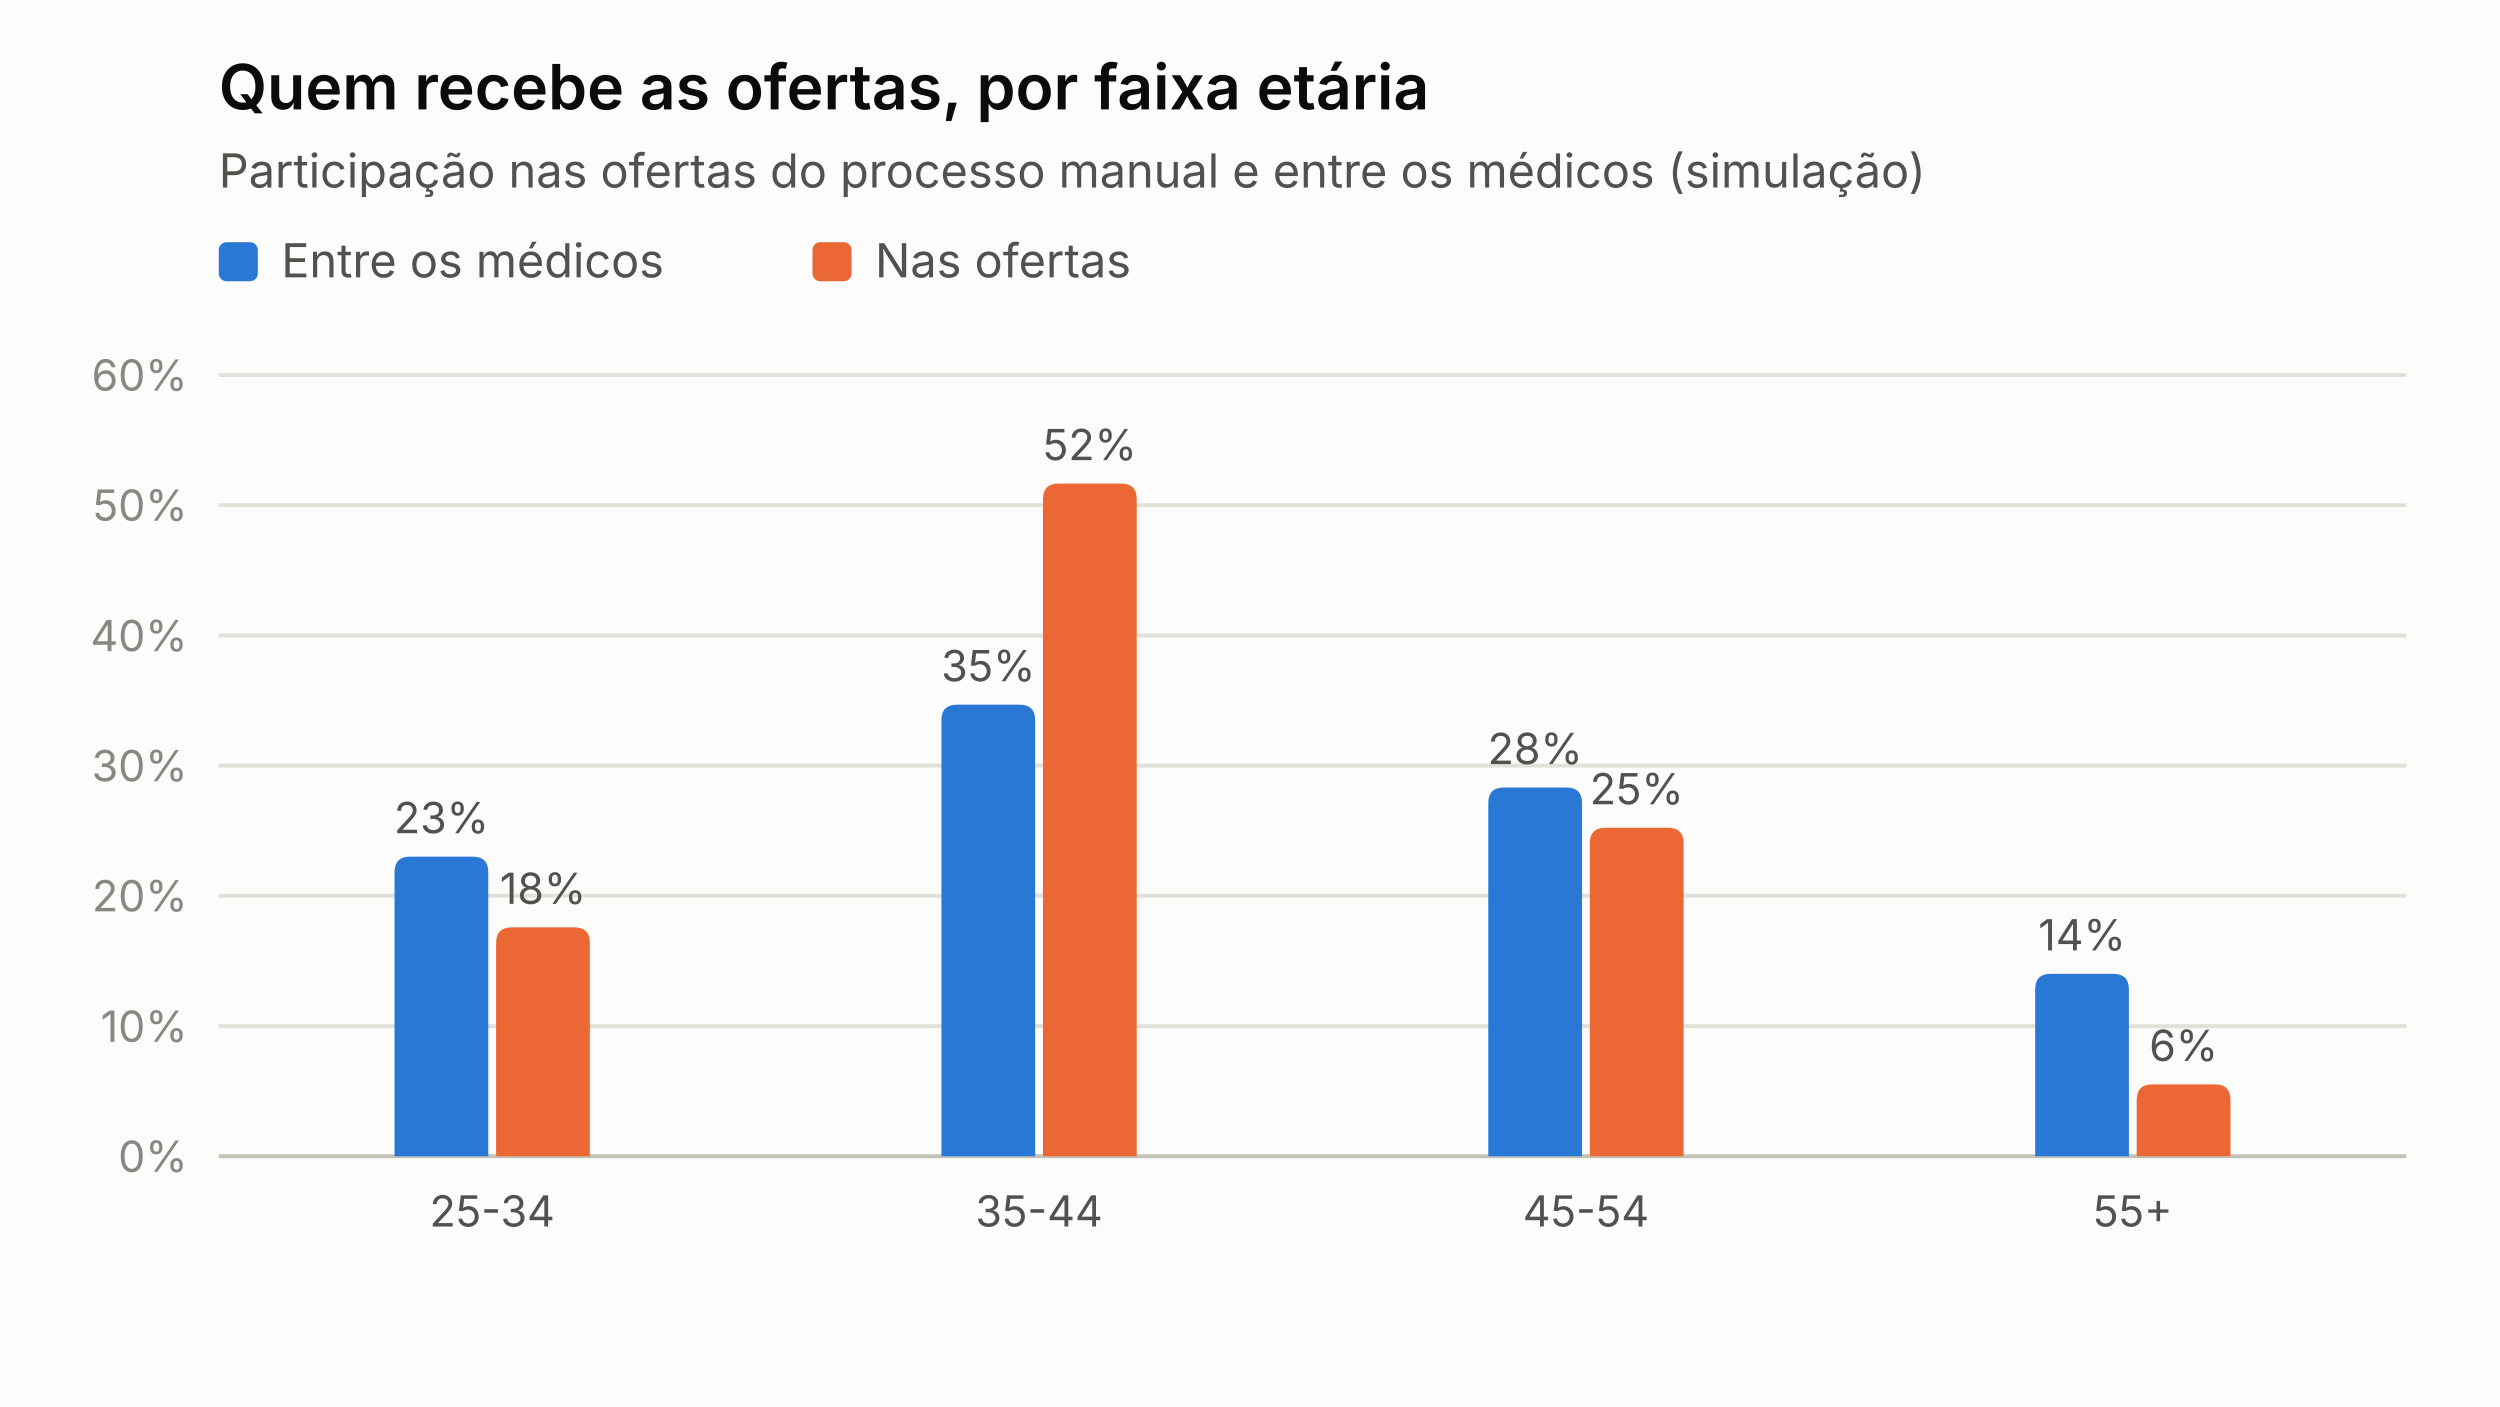
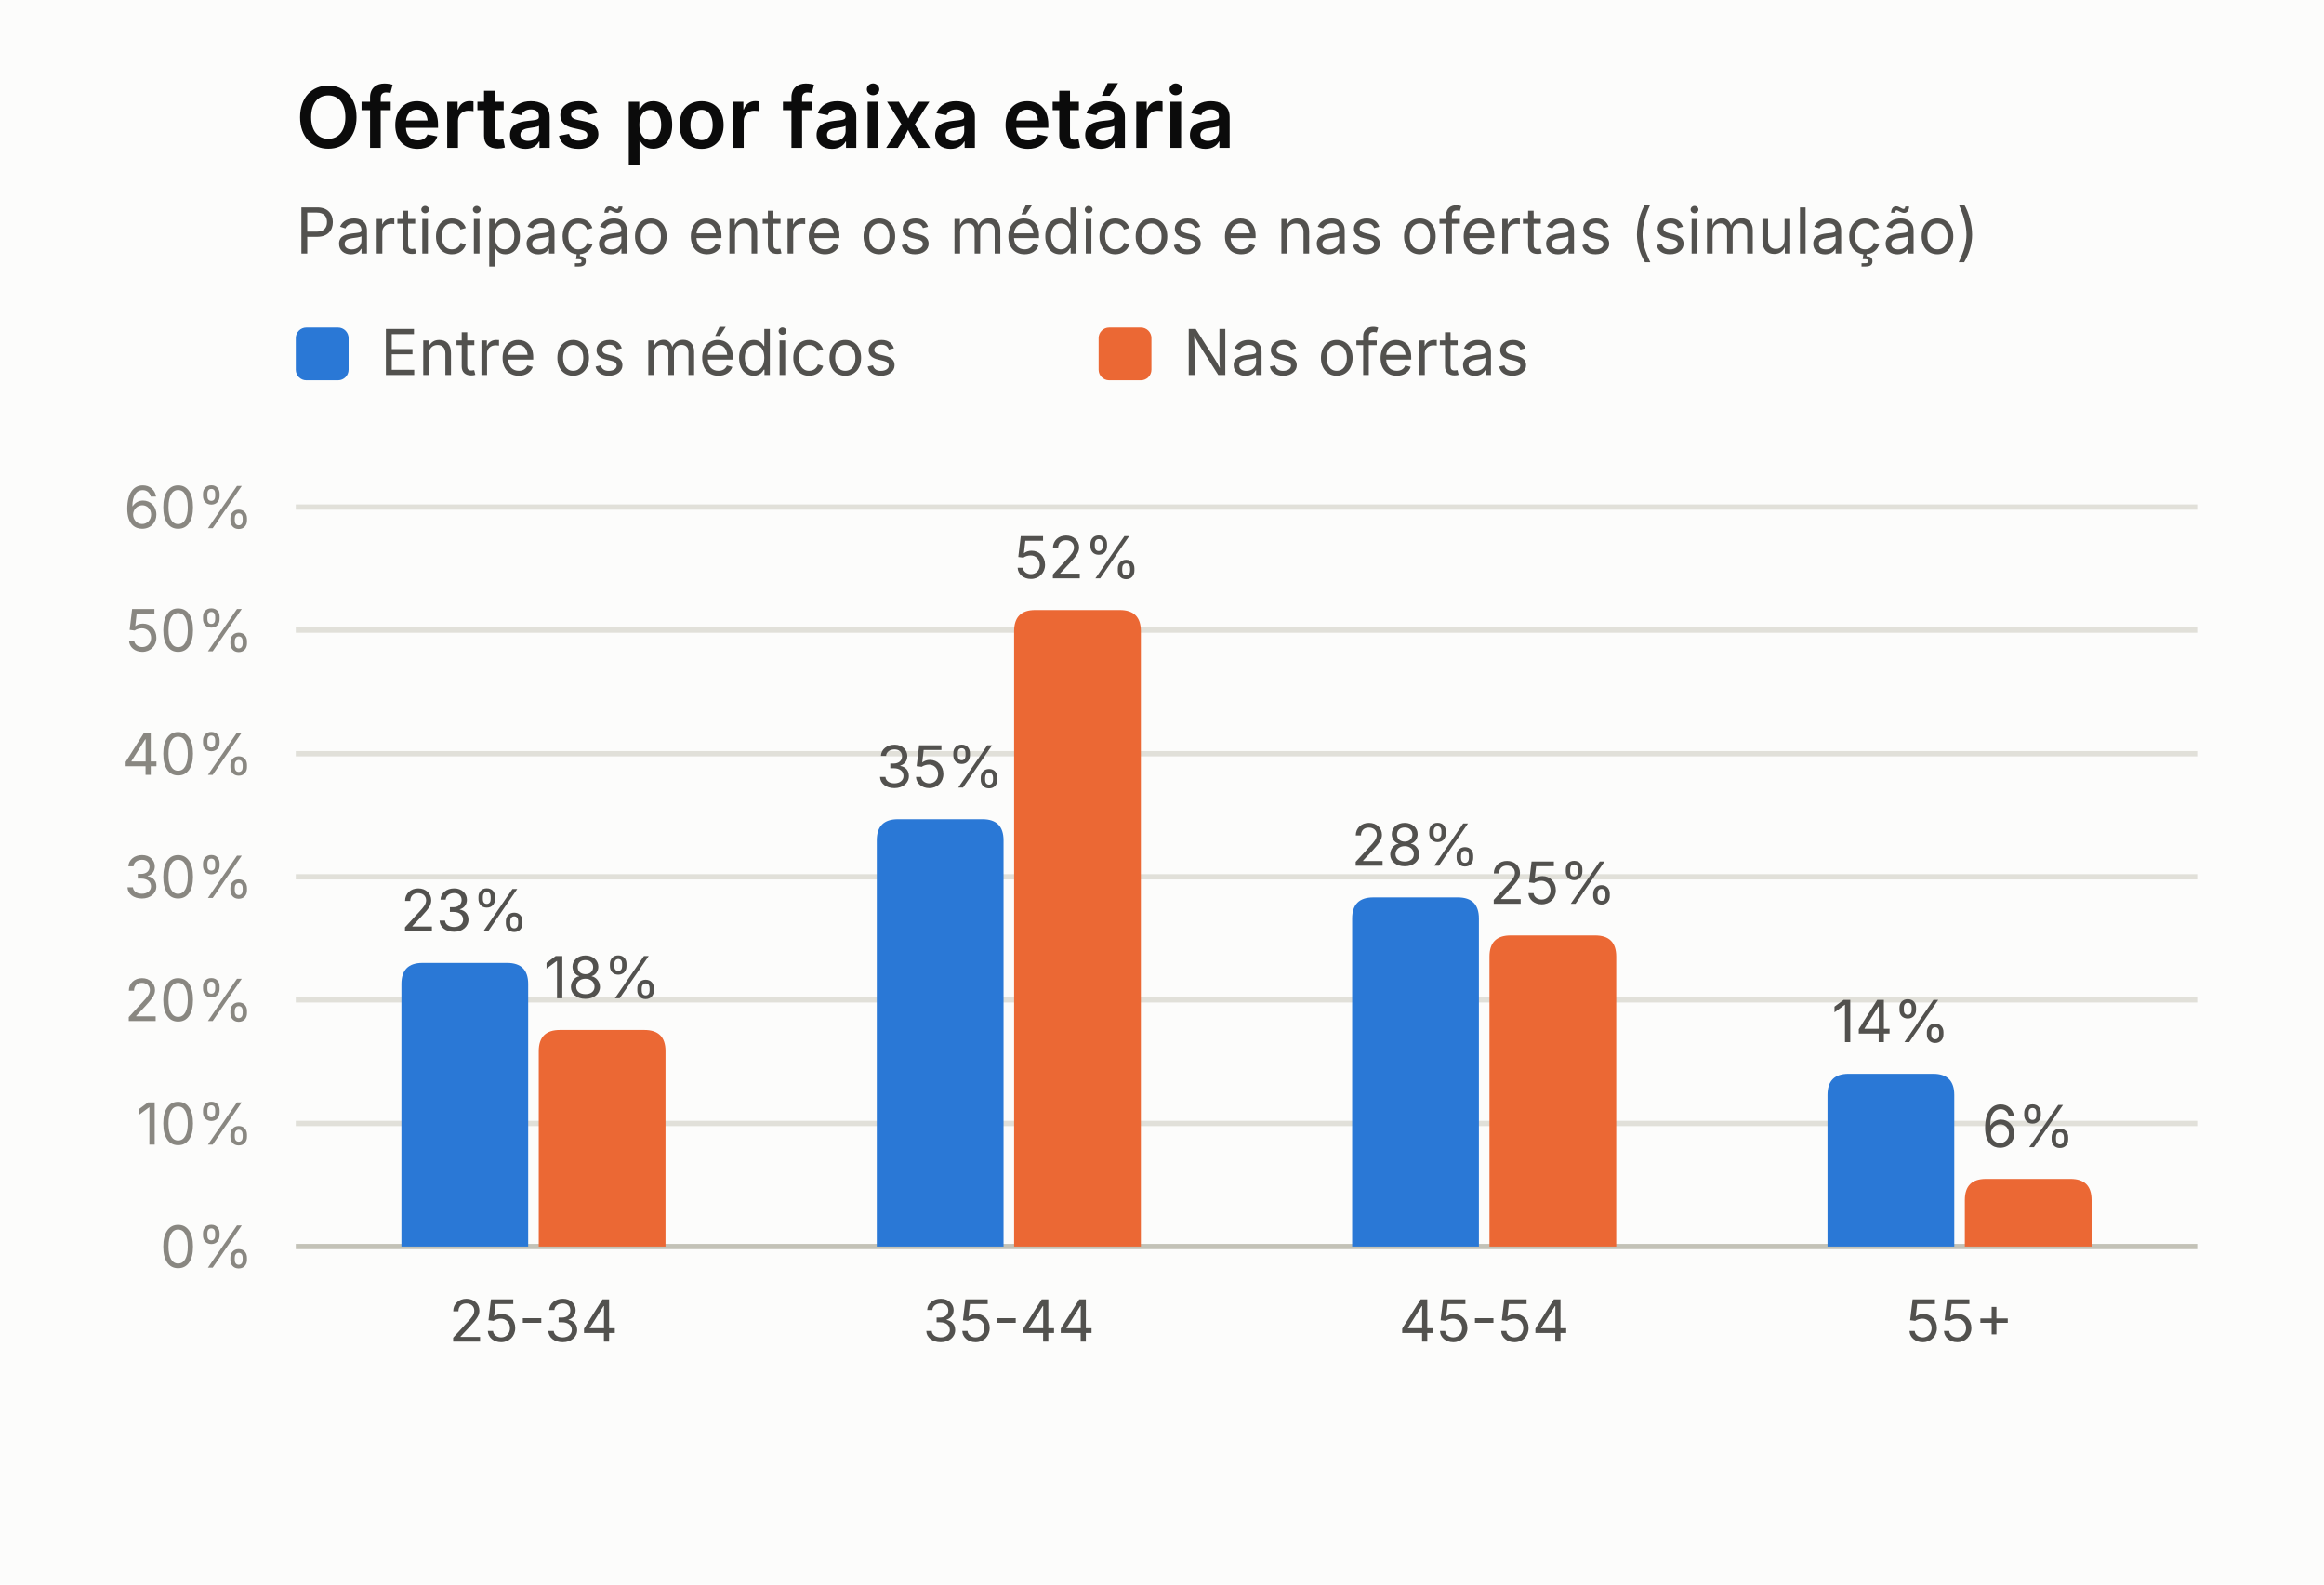
- <svg xmlns="http://www.w3.org/2000/svg" viewBox="0 0 640 360" role="img" aria-labelledby="t d" font-family="system-ui, -apple-system, &quot;Segoe UI&quot;, sans-serif">
-   <rect width="640" height="360" fill="#fcfcfb" />
-   <text x="56" y="28" font-size="16" font-weight="600" fill="#0b0b0b">Quem recebe as ofertas, por faixa etária</text>
-   <text x="56" y="48" font-size="12" fill="#52514e">Participação nas ofertas do processo manual e entre os médicos (simulação)</text>
+ <svg xmlns="http://www.w3.org/2000/svg" viewBox="0 0 440 300" role="img" aria-labelledby="t d" font-family="system-ui, -apple-system, &quot;Segoe UI&quot;, sans-serif">
+   <rect width="440" height="300" fill="#fcfcfb" />
+   <text x="56" y="28" font-size="16" font-weight="600" fill="#0b0b0b">Ofertas por faixa etária</text>
+   <text x="56" y="48" font-size="12" fill="#52514e">Participação entre os médicos e nas ofertas (simulação)</text>
  <rect x="56.0" y="62" width="10" height="10" rx="2" fill="#2a78d6" />
  <text x="72.0" y="71" font-size="12" fill="#52514e">Entre os médicos</text>
  <rect x="208.0" y="62" width="10" height="10" rx="2" fill="#eb6834" />
  <text x="224.0" y="71" font-size="12" fill="#52514e">Nas ofertas</text>
-   <line x1="56" x2="616" y1="296.0" y2="296.0" stroke="#c3c2b7" stroke-width="1" />
-   <text x="48" y="300.0" font-size="11" text-anchor="end" fill="#898781">0%</text>
-   <line x1="56" x2="616" y1="262.7" y2="262.7" stroke="#e1e0d9" stroke-width="1" />
-   <text x="48" y="266.7" font-size="11" text-anchor="end" fill="#898781">10%</text>
-   <line x1="56" x2="616" y1="229.3" y2="229.3" stroke="#e1e0d9" stroke-width="1" />
-   <text x="48" y="233.3" font-size="11" text-anchor="end" fill="#898781">20%</text>
-   <line x1="56" x2="616" y1="196.0" y2="196.0" stroke="#e1e0d9" stroke-width="1" />
-   <text x="48" y="200.0" font-size="11" text-anchor="end" fill="#898781">30%</text>
-   <line x1="56" x2="616" y1="162.7" y2="162.7" stroke="#e1e0d9" stroke-width="1" />
-   <text x="48" y="166.7" font-size="11" text-anchor="end" fill="#898781">40%</text>
-   <line x1="56" x2="616" y1="129.3" y2="129.3" stroke="#e1e0d9" stroke-width="1" />
-   <text x="48" y="133.3" font-size="11" text-anchor="end" fill="#898781">50%</text>
-   <line x1="56" x2="616" y1="96.0" y2="96.0" stroke="#e1e0d9" stroke-width="1" />
+   <line x1="56" x2="416" y1="236.0" y2="236.0" stroke="#c3c2b7" stroke-width="1" />
+   <text x="48" y="240.0" font-size="11" text-anchor="end" fill="#898781">0%</text>
+   <line x1="56" x2="416" y1="212.7" y2="212.7" stroke="#e1e0d9" stroke-width="1" />
+   <text x="48" y="216.7" font-size="11" text-anchor="end" fill="#898781">10%</text>
+   <line x1="56" x2="416" y1="189.3" y2="189.3" stroke="#e1e0d9" stroke-width="1" />
+   <text x="48" y="193.3" font-size="11" text-anchor="end" fill="#898781">20%</text>
+   <line x1="56" x2="416" y1="166.0" y2="166.0" stroke="#e1e0d9" stroke-width="1" />
+   <text x="48" y="170.0" font-size="11" text-anchor="end" fill="#898781">30%</text>
+   <line x1="56" x2="416" y1="142.7" y2="142.7" stroke="#e1e0d9" stroke-width="1" />
+   <text x="48" y="146.7" font-size="11" text-anchor="end" fill="#898781">40%</text>
+   <line x1="56" x2="416" y1="119.3" y2="119.3" stroke="#e1e0d9" stroke-width="1" />
+   <text x="48" y="123.3" font-size="11" text-anchor="end" fill="#898781">50%</text>
+   <line x1="56" x2="416" y1="96.0" y2="96.0" stroke="#e1e0d9" stroke-width="1" />
  <text x="48" y="100.0" font-size="11" text-anchor="end" fill="#898781">60%</text>
-   <path d="M101.0,296.0 L101.0,223.3 Q101.0,219.3 105.0,219.3 L121.0,219.3 Q125.0,219.3 125.0,223.3 L125.0,296.0 Z" fill="#2a78d6" />
-   <text x="113.0" y="213.3" font-size="11" text-anchor="middle" fill="#52514e">23%</text>
-   <path d="M127.0,296.0 L127.0,241.4 Q127.0,237.4 131.0,237.4 L147.0,237.4 Q151.0,237.4 151.0,241.4 L151.0,296.0 Z" fill="#eb6834" />
-   <text x="139.0" y="231.4" font-size="11" text-anchor="middle" fill="#52514e">18%</text>
-   <text x="126.0" y="314.0" font-size="11" text-anchor="middle" fill="#52514e">25-34</text>
-   <path d="M241.0,296.0 L241.0,184.4 Q241.0,180.4 245.0,180.4 L261.0,180.4 Q265.0,180.4 265.0,184.4 L265.0,296.0 Z" fill="#2a78d6" />
-   <text x="253.0" y="174.4" font-size="11" text-anchor="middle" fill="#52514e">35%</text>
-   <path d="M267.0,296.0 L267.0,127.8 Q267.0,123.8 271.0,123.8 L287.0,123.8 Q291.0,123.8 291.0,127.8 L291.0,296.0 Z" fill="#eb6834" />
-   <text x="279.0" y="117.8" font-size="11" text-anchor="middle" fill="#52514e">52%</text>
-   <text x="266.0" y="314.0" font-size="11" text-anchor="middle" fill="#52514e">35-44</text>
-   <path d="M381.0,296.0 L381.0,205.6 Q381.0,201.6 385.0,201.6 L401.0,201.6 Q405.0,201.6 405.0,205.6 L405.0,296.0 Z" fill="#2a78d6" />
-   <text x="393.0" y="195.6" font-size="11" text-anchor="middle" fill="#52514e">28%</text>
-   <path d="M407.0,296.0 L407.0,215.9 Q407.0,211.9 411.0,211.9 L427.0,211.9 Q431.0,211.9 431.0,215.9 L431.0,296.0 Z" fill="#eb6834" />
-   <text x="419.0" y="205.9" font-size="11" text-anchor="middle" fill="#52514e">25%</text>
-   <text x="406.0" y="314.0" font-size="11" text-anchor="middle" fill="#52514e">45-54</text>
-   <path d="M521.0,296.0 L521.0,253.3 Q521.0,249.3 525.0,249.3 L541.0,249.3 Q545.0,249.3 545.0,253.3 L545.0,296.0 Z" fill="#2a78d6" />
-   <text x="533.0" y="243.3" font-size="11" text-anchor="middle" fill="#52514e">14%</text>
-   <path d="M547.0,296.0 L547.0,281.6 Q547.0,277.6 551.0,277.6 L567.0,277.6 Q571.0,277.6 571.0,281.6 L571.0,296.0 Z" fill="#eb6834" />
-   <text x="559.0" y="271.6" font-size="11" text-anchor="middle" fill="#52514e">6%</text>
-   <text x="546.0" y="314.0" font-size="11" text-anchor="middle" fill="#52514e">55+</text>
+   <path d="M76.0,236.0 L76.0,186.3 Q76.0,182.3 80.0,182.3 L96.0,182.3 Q100.0,182.3 100.0,186.3 L100.0,236.0 Z" fill="#2a78d6" />
+   <text x="88.0" y="176.3" font-size="11" text-anchor="middle" fill="#52514e">23%</text>
+   <path d="M102.0,236.0 L102.0,199.0 Q102.0,195.0 106.0,195.0 L122.0,195.0 Q126.0,195.0 126.0,199.0 L126.0,236.0 Z" fill="#eb6834" />
+   <text x="114.0" y="189.0" font-size="11" text-anchor="middle" fill="#52514e">18%</text>
+   <text x="101.0" y="254.0" font-size="11" text-anchor="middle" fill="#52514e">25-34</text>
+   <path d="M166.0,236.0 L166.0,159.1 Q166.0,155.1 170.0,155.1 L186.0,155.1 Q190.0,155.1 190.0,159.1 L190.0,236.0 Z" fill="#2a78d6" />
+   <text x="178.0" y="149.1" font-size="11" text-anchor="middle" fill="#52514e">35%</text>
+   <path d="M192.0,236.0 L192.0,119.5 Q192.0,115.5 196.0,115.5 L212.0,115.5 Q216.0,115.5 216.0,119.5 L216.0,236.0 Z" fill="#eb6834" />
+   <text x="204.0" y="109.5" font-size="11" text-anchor="middle" fill="#52514e">52%</text>
+   <text x="191.0" y="254.0" font-size="11" text-anchor="middle" fill="#52514e">35-44</text>
+   <path d="M256.0,236.0 L256.0,173.9 Q256.0,169.9 260.0,169.9 L276.0,169.9 Q280.0,169.9 280.0,173.9 L280.0,236.0 Z" fill="#2a78d6" />
+   <text x="268.0" y="163.9" font-size="11" text-anchor="middle" fill="#52514e">28%</text>
+   <path d="M282.0,236.0 L282.0,181.1 Q282.0,177.1 286.0,177.1 L302.0,177.1 Q306.0,177.1 306.0,181.1 L306.0,236.0 Z" fill="#eb6834" />
+   <text x="294.0" y="171.1" font-size="11" text-anchor="middle" fill="#52514e">25%</text>
+   <text x="281.0" y="254.0" font-size="11" text-anchor="middle" fill="#52514e">45-54</text>
+   <path d="M346.0,236.0 L346.0,207.3 Q346.0,203.3 350.0,203.3 L366.0,203.3 Q370.0,203.3 370.0,207.3 L370.0,236.0 Z" fill="#2a78d6" />
+   <text x="358.0" y="197.3" font-size="11" text-anchor="middle" fill="#52514e">14%</text>
+   <path d="M372.0,236.0 L372.0,227.2 Q372.0,223.2 376.0,223.2 L392.0,223.2 Q396.0,223.2 396.0,227.2 L396.0,236.0 Z" fill="#eb6834" />
+   <text x="384.0" y="217.2" font-size="11" text-anchor="middle" fill="#52514e">6%</text>
+   <text x="371.0" y="254.0" font-size="11" text-anchor="middle" fill="#52514e">55+</text>
</svg>
